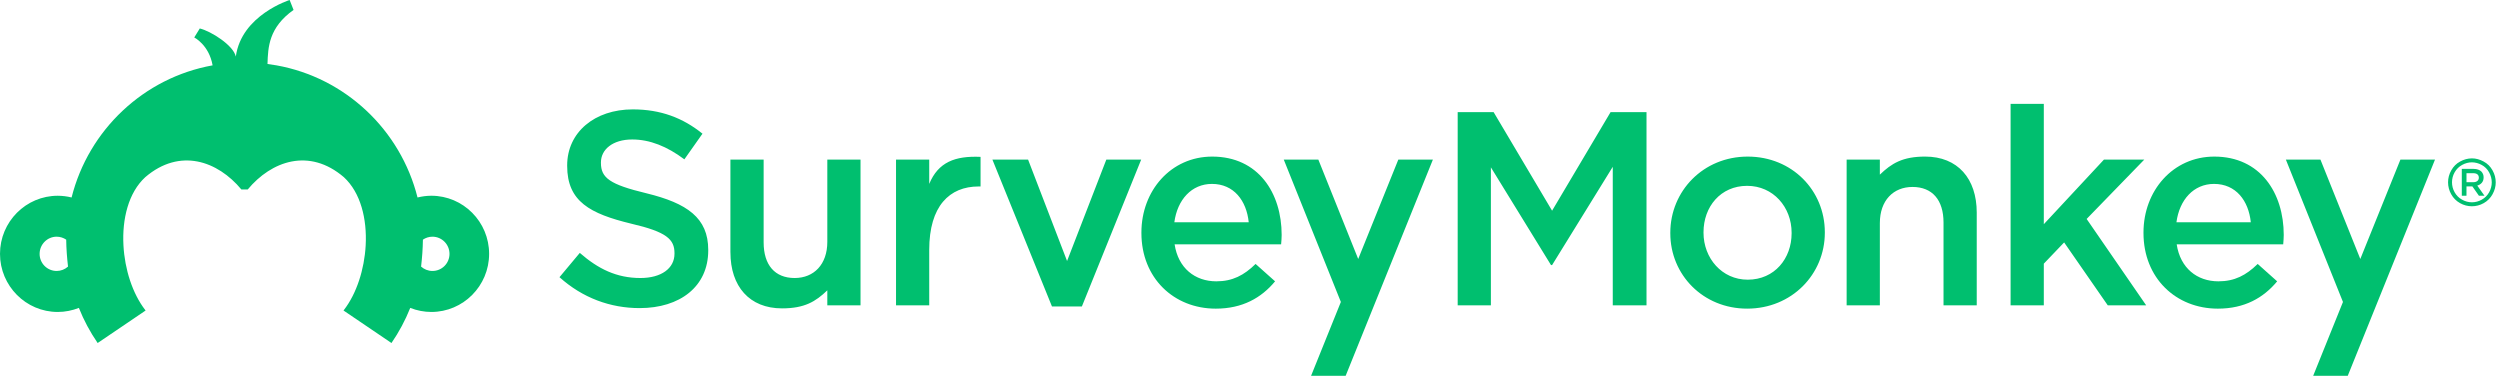
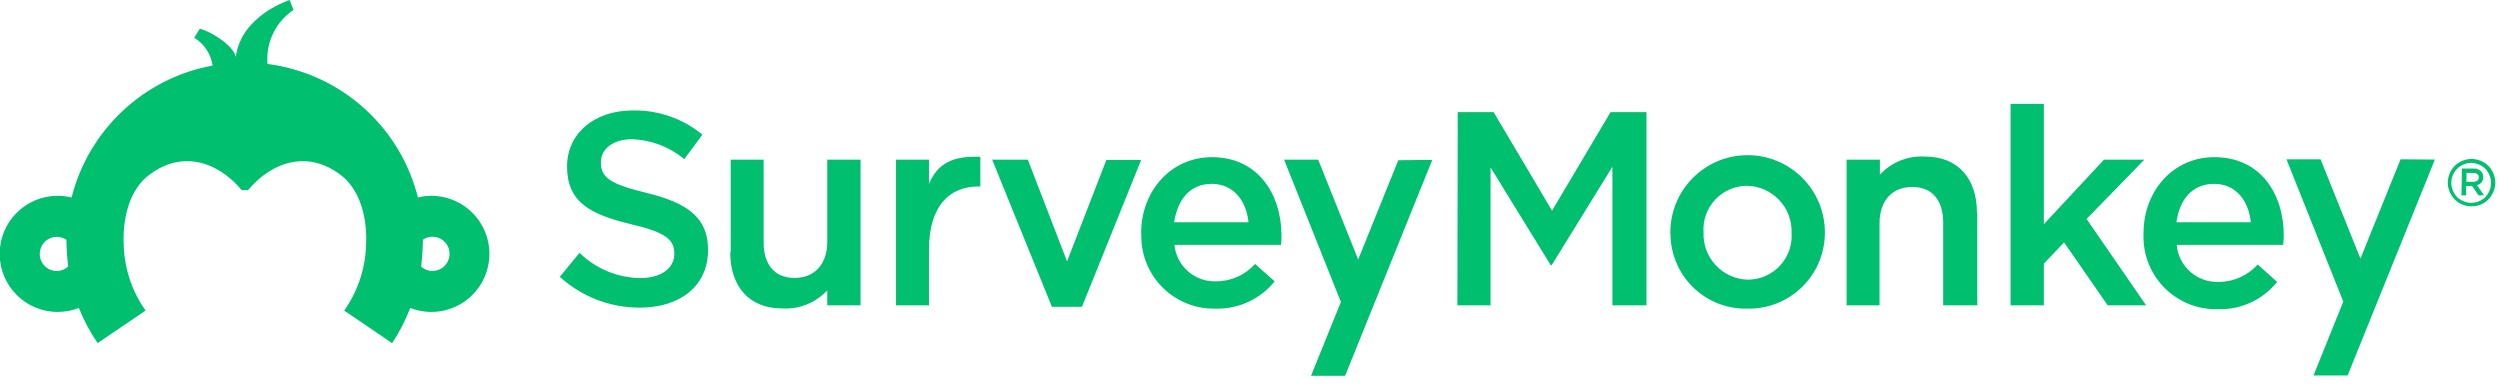
- <svg xmlns="http://www.w3.org/2000/svg" height="34" viewBox="0 0 220 34" width="220">
-   <g fill="#00bf6f" fill-rule="evenodd">
-     <path d="m49.235 24.393 1.787-2.138c1.618 1.409 3.236 2.21 5.337 2.21 1.837 0 2.996-.85 2.996-2.137v-.049c0-1.213-.677-1.87-3.817-2.598-3.599-.874-5.627-1.942-5.627-5.076v-.049c0-2.913 2.415-4.93 5.772-4.93 2.464 0 4.42.753 6.135 2.138l-1.594 2.258c-1.521-1.14-3.043-1.748-4.589-1.748-1.739 0-2.753.898-2.753 2.015v.049c0 1.312.773 1.895 4.009 2.672 3.574.873 5.434 2.16 5.434 4.978v.05c0 3.18-2.487 5.075-6.037 5.075-2.585 0-5.025-.899-7.053-2.72m15.041-2.186v-8.16h2.924v7.286c0 1.99.99 3.132 2.729 3.132 1.691 0 2.875-1.19 2.875-3.18v-7.238h2.922v12.823h-2.922v-1.322c-1.028.992-2.005 1.589-3.986 1.589-2.874 0-4.54-1.943-4.54-4.93m14.572-8.16h2.922v2.137c.797-1.919 2.27-2.478 4.517-2.38v2.605h-.17c-2.56 0-4.347 1.72-4.347 5.58v4.88h-2.922v-12.821zm8.482 0h3.14l3.43 8.922 3.454-8.922h3.067l-5.217 12.92h-2.633zm22.556 5.513c-.193-1.895-1.304-3.376-3.236-3.376-1.788 0-3.044 1.384-3.31 3.376zm-9.444.947v-.05c0-3.666 2.585-6.677 6.231-6.677 4.058 0 6.111 3.206 6.111 6.896 0 .268-.024.535-.048.827h-9.372c.314 2.088 1.788 3.254 3.672 3.254 1.424 0 2.44-.534 3.454-1.53l1.715 1.53c-1.208 1.457-2.875 2.404-5.218 2.404-3.695 0-6.545-2.696-6.545-6.654zm27.832-10.637h3.164l5.144 8.672 5.145-8.672h3.164v17h-2.97v-12.191l-5.339 8.647h-.096l-5.29-8.6v12.144h-2.922zm29.386 10.661v-.049c0-2.258-1.619-4.128-3.913-4.128-2.343 0-3.84 1.845-3.84 4.08v.048c0 2.235 1.618 4.13 3.888 4.13 2.368 0 3.865-1.87 3.865-4.08m-10.675 0v-.05c0-3.667 2.898-6.702 6.81-6.702 3.914 0 6.788 2.987 6.788 6.654v.048c0 3.644-2.9 6.678-6.836 6.678-3.889 0-6.762-2.986-6.762-6.629m29.945-11.391h2.923v10.59l5.29-5.683h3.55l-5.071 5.221 5.24 7.602h-3.38l-3.84-5.537-1.789 1.87v3.667h-2.923z" />
-     <path d="m198.07 19.56c-.192-1.895-1.303-3.376-3.235-3.376-1.788 0-3.043 1.384-3.309 3.376h6.545zm-9.443.947v-.05c0-3.666 2.585-6.677 6.232-6.677 4.057 0 6.11 3.206 6.11 6.896 0 .268-.024.535-.047.827h-9.372c.314 2.088 1.788 3.254 3.671 3.254 1.426 0 2.44-.534 3.455-1.53l1.714 1.53c-1.208 1.457-2.874 2.404-5.217 2.404-3.695 0-6.546-2.696-6.546-6.654zm-65.576-6.46-3.529 8.744-3.507-8.744h-3.043l5.024 12.526-2.622 6.498h3.043l7.677-19.024zm94.476-.11c.351 0 .696.093 1.028.275.337.178.601.44.787.778.189.335.282.687.282 1.057 0 .362-.093.711-.28 1.045a1.986 1.986 0 0 1 -.776.783 2.102 2.102 0 0 1 -2.085 0 1.978 1.978 0 0 1 -.778-.783 2.144 2.144 0 0 1 -.276-1.045c0-.37.092-.722.283-1.057.19-.338.447-.6.783-.778a2.14 2.14 0 0 1 1.032-.275m0 .348c-.295 0-.582.077-.858.227-.283.153-.5.37-.66.65a1.782 1.782 0 0 0 -.002 1.758c.157.277.371.496.653.65.276.155.567.232.867.232.304 0 .592-.077.87-.232.278-.154.493-.373.648-.65.151-.28.229-.572.229-.873 0-.305-.078-.6-.235-.885a1.602 1.602 0 0 0 -.654-.65 1.799 1.799 0 0 0 -.858-.227" />
-     <path d="m217.655 16.034c.295 0 .483-.155.483-.395v-.007c0-.253-.18-.391-.487-.391h-.6v.793zm-1.017-1.171h1.047c.295 0 .527.087.678.236a.715.715 0 0 1 .195.51v.007c0 .388-.232.62-.558.715l.635.894h-.49l-.577-.823h-.518v.823h-.412zm-5.402-.816-3.529 8.744-3.507-8.744h-3.043l5.024 12.526-2.622 6.498h3.043l7.677-19.024zm-37.283 4.663v8.16h-2.923v-7.286c0-1.991-.99-3.132-2.729-3.132-1.69 0-2.874 1.19-2.874 3.18v7.238h-2.923v-12.823h2.923v1.322c1.027-.992 2.004-1.59 3.985-1.59 2.874 0 4.541 1.944 4.541 4.93m-135.897 5.136c-.385 0-.736-.148-1-.386.09-.78.15-1.568.16-2.37.24-.162.53-.26.84-.26.825 0 1.5.677 1.5 1.511a1.5 1.5 0 0 1 -1.5 1.505m-33.07 0a1.5 1.5 0 0 1 -1.5-1.505c0-.834.675-1.512 1.5-1.512.31 0 .6.1.84.261.01.802.07 1.59.16 2.37a1.495 1.495 0 0 1 -1 .386m32.972-6.62c-.422 0-.827.058-1.216.153-1.494-5.942-6.348-10.54-12.412-11.627-.27-.05-.515-.085-.79-.12.045-1.489.115-3.21 2.293-4.758l-.345-.873s-4.244 1.326-4.736 4.978c-.212-.994-2.191-2.237-3.171-2.473l-.487.79s1.299.654 1.615 2.456c-6.062 1.089-10.915 5.686-12.409 11.627a5.111 5.111 0 0 0 -1.217-.152c-2.802 0-5.083 2.288-5.083 5.114 0 2.82 2.281 5.113 5.083 5.113.657 0 1.283-.132 1.858-.358a15.712 15.712 0 0 0 1.652 3.09l4.22-2.86-.036-.048c-1.116-1.442-1.799-3.566-1.913-5.68-.127-2.33.439-4.646 1.92-6.007 3.052-2.612 6.375-1.422 8.457 1.083h.56c2.082-2.505 5.405-3.695 8.458-1.083 1.48 1.361 2.046 3.677 1.92 6.008-.115 2.113-.798 4.237-1.914 5.68l-.036.046 4.22 2.861a15.735 15.735 0 0 0 1.652-3.09 5.071 5.071 0 0 0 1.857.358c2.803 0 5.084-2.293 5.084-5.113 0-2.827-2.281-5.115-5.084-5.115" />
-   </g>
+ <svg xmlns="http://www.w3.org/2000/svg" id="Layer_1" data-name="Layer 1" viewBox="0 0 220 34">
+   <defs>
+     <style>.cls-1{fill:#00bf6f;fill-rule:evenodd;}</style>
+   </defs>
+   <path class="cls-1" d="M49.24,24.39,51,22.25a7.78,7.78,0,0,0,5.34,2.22c1.84,0,3-.86,3-2.14v0c0-1.21-.67-1.87-3.81-2.6-3.6-.87-5.63-1.94-5.63-5.08v0c0-2.92,2.42-4.93,5.77-4.93a9.37,9.37,0,0,1,6.14,2.13L60.22,14a7.65,7.65,0,0,0-4.59-1.75c-1.73,0-2.75.9-2.75,2v.05c0,1.31.77,1.89,4,2.67,3.58.87,5.43,2.16,5.43,5V22c0,3.18-2.48,5.07-6,5.07a10.4,10.4,0,0,1-7.06-2.72m15.05-2.18V14.05H67.2v7.28c0,2,1,3.13,2.73,3.13s2.87-1.19,2.87-3.18V14.05h2.93V26.87H72.8V25.55a5,5,0,0,1-4,1.59c-2.88,0-4.54-1.95-4.54-4.93m14.57-8.16h2.92v2.13c.8-1.92,2.27-2.47,4.52-2.38v2.61h-.17c-2.56,0-4.35,1.72-4.35,5.58v4.88H78.85V14.05Zm8.48,0h3.14L93.9,23l3.46-8.92h3.06L95.21,27H92.57Zm22.56,5.51c-.2-1.9-1.31-3.38-3.24-3.38s-3,1.39-3.31,3.38Zm-9.45,1v-.05c0-3.67,2.59-6.68,6.24-6.68,4,0,6.11,3.21,6.11,6.9,0,.26,0,.53-.05.82h-9.37A3.56,3.56,0,0,0,107,24.76a4.63,4.63,0,0,0,3.45-1.53l1.72,1.53a6.47,6.47,0,0,1-5.22,2.4A6.38,6.38,0,0,1,100.44,20.51ZM128.28,9.87h3.16l5.14,8.67,5.15-8.67h3.16v17h-3V14.68l-5.34,8.65h-.09l-5.29-8.6V26.87h-2.92Zm29.38,10.66v-.05a4,4,0,0,0-3.91-4.13,3.84,3.84,0,0,0-3.84,4.08v.05a4,4,0,0,0,3.89,4.13,3.85,3.85,0,0,0,3.86-4.08m-10.67,0v-.05a6.8,6.8,0,0,1,13.6-.05v.05a6.68,6.68,0,0,1-6.84,6.68A6.61,6.61,0,0,1,147,20.53M176.93,9.14h2.93V19.73l5.29-5.68h3.55l-5.08,5.22,5.24,7.6h-3.38l-3.84-5.54-1.78,1.87v3.67h-2.93Z" />
+   <path class="cls-1" d="M198.07,19.56c-.19-1.9-1.3-3.38-3.23-3.38s-3.05,1.39-3.31,3.38Zm-9.44,1v-.05c0-3.67,2.58-6.68,6.23-6.68,4.06,0,6.11,3.21,6.11,6.9a8,8,0,0,1-.05.82h-9.37a3.57,3.57,0,0,0,3.67,3.26,4.65,4.65,0,0,0,3.46-1.53l1.71,1.53a6.45,6.45,0,0,1-5.22,2.4,6.38,6.38,0,0,1-6.54-6.65Zm-65.58-6.46-3.53,8.74L116,14.05h-3l5,12.52-2.63,6.5h3l7.67-19Zm94.48-.11a2.17,2.17,0,0,1,1,.27,1.89,1.89,0,0,1,.78.78,2.1,2.1,0,0,1,.28,1.06,2.06,2.06,0,0,1-.28,1,2,2,0,0,1-.77.79,2.16,2.16,0,0,1-2.09,0,2,2,0,0,1-.77-.79,2.13,2.13,0,0,1-.28-1,2.1,2.1,0,0,1,.28-1.06,1.91,1.91,0,0,1,.79-.78,2.06,2.06,0,0,1,1-.27m0,.34a1.79,1.79,0,0,0-.86.23,1.65,1.65,0,0,0-.66.65,1.78,1.78,0,0,0,0,1.76,1.57,1.57,0,0,0,.65.65,1.76,1.76,0,0,0,1.74,0,1.54,1.54,0,0,0,.64-.65,1.72,1.72,0,0,0,.23-.87,1.79,1.79,0,0,0-.23-.89,1.65,1.65,0,0,0-.66-.65,1.93,1.93,0,0,0-.85-.23" />
+   <path class="cls-1" d="M217.65,16c.3,0,.49-.15.49-.39h0c0-.25-.18-.39-.49-.39h-.6V16Zm-1-1.17h1a.93.93,0,0,1,.68.24.74.74,0,0,1,.2.51h0a.7.7,0,0,1-.56.71l.63.9h-.49l-.57-.83h-.52v.83h-.41Zm-5.4-.81-3.53,8.74-3.51-8.74h-3l5,12.52-2.62,6.5h3l7.68-19ZM174,18.71v8.16H171V19.58c0-2-1-3.13-2.73-3.13s-2.87,1.19-2.87,3.18v7.24H162.5V14.05h2.93v1.32a5,5,0,0,1,4-1.59c2.88,0,4.54,1.94,4.54,4.93M38.06,23.85a1.47,1.47,0,0,1-1-.39,23.19,23.19,0,0,0,.16-2.37,1.5,1.5,0,0,1,2.34,1.25,1.5,1.5,0,0,1-1.5,1.5h0M5,23.85a1.5,1.5,0,0,1-1.5-1.5h0a1.5,1.5,0,0,1,2.34-1.25A23.19,23.19,0,0,0,6,23.46a1.55,1.55,0,0,1-1,.39m33-6.62a4.91,4.91,0,0,0-1.22.15A15.72,15.72,0,0,0,24.33,5.75l-.79-.12A5.21,5.21,0,0,1,25.83.87L25.49,0s-4.25,1.33-4.74,5c-.21-1-2.19-2.24-3.17-2.47l-.49.79a3.43,3.43,0,0,1,1.62,2.45A15.72,15.72,0,0,0,6.3,17.38a5,5,0,0,0-1.22-.15,5.11,5.11,0,0,0,0,10.22,5.17,5.17,0,0,0,1.86-.35,16.11,16.11,0,0,0,1.65,3.09l4.22-2.86,0,0a10.52,10.52,0,0,1-1.92-5.68c-.12-2.33.44-4.65,1.92-6,3.06-2.61,6.38-1.42,8.46,1.08h.56c2.08-2.5,5.41-3.69,8.46-1.08,1.48,1.36,2.05,3.68,1.92,6a10.52,10.52,0,0,1-1.92,5.68l0,0,4.22,2.87A16.11,16.11,0,0,0,36.1,27.1,5.11,5.11,0,1,0,38,17.23" />
</svg>
